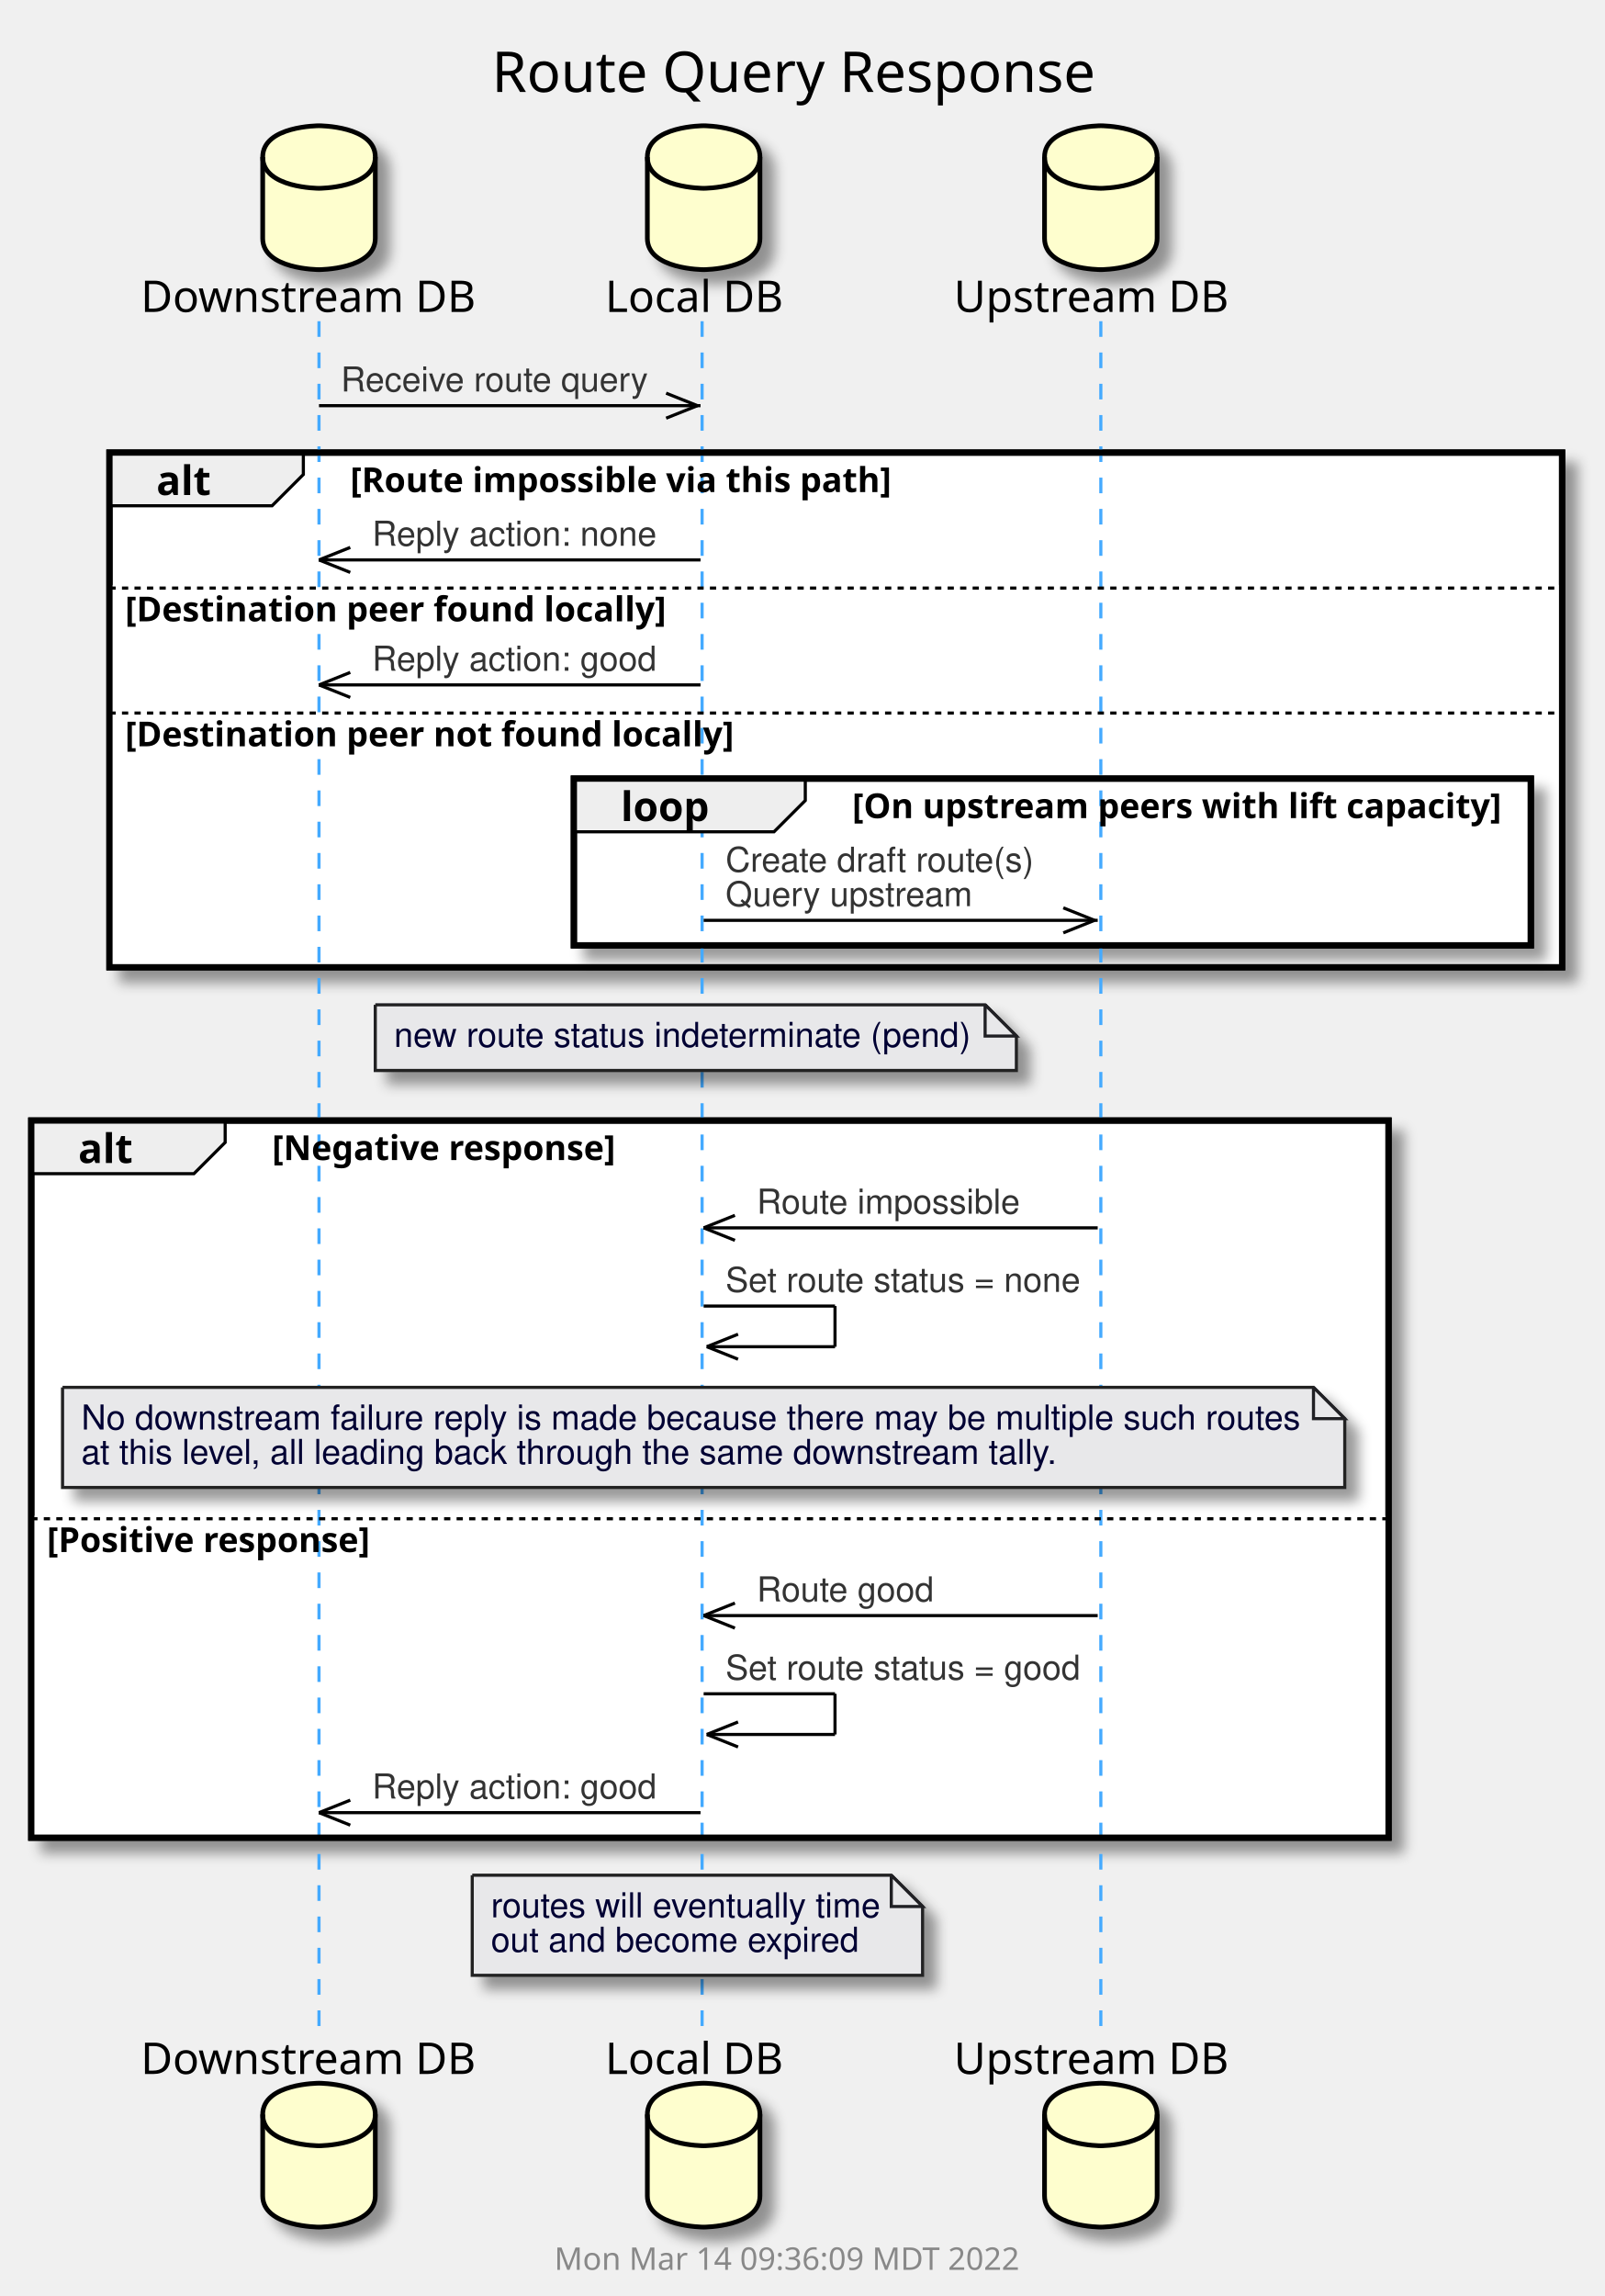
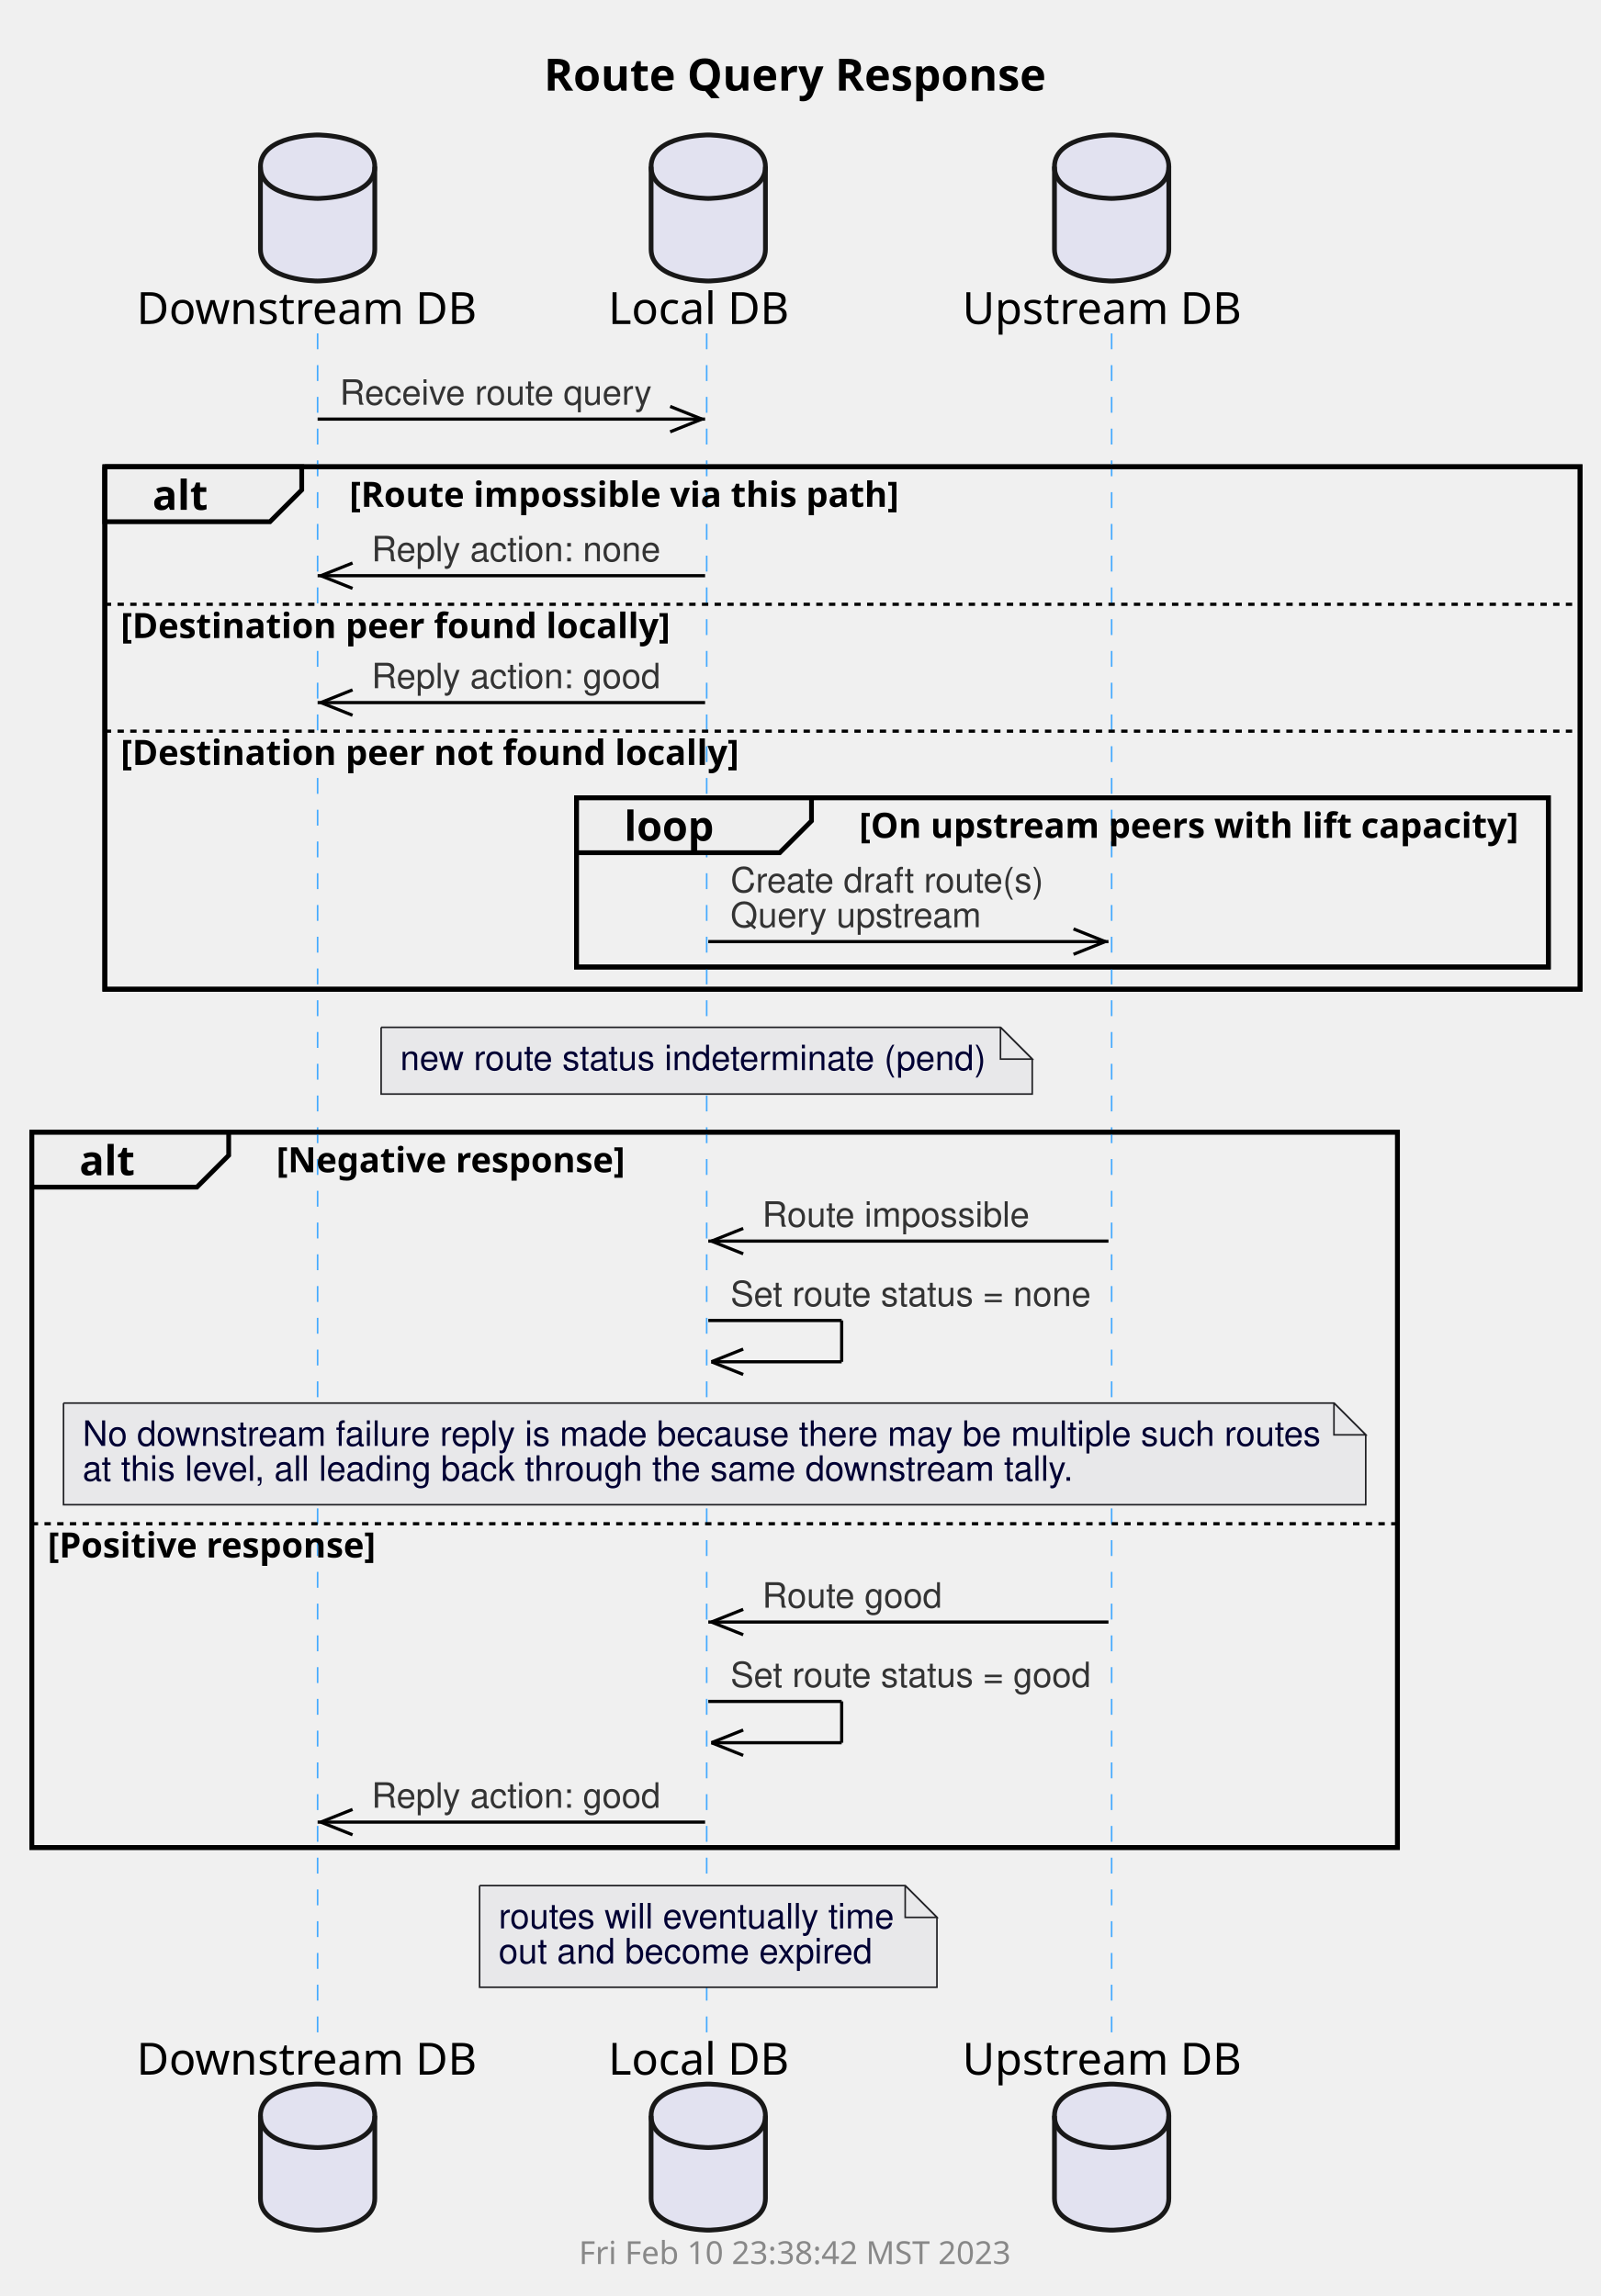
- <svg xmlns="http://www.w3.org/2000/svg" contentScriptType="application/ecmascript" contentStyleType="text/css" height="734px" preserveAspectRatio="none" style="width:513px;height:734px;background:#FFFFFF;" version="1.1" viewBox="0 0 513 734" width="513px" zoomAndPan="magnify">
-   <defs>
-     <filter height="300%" id="fb88gf9j55kqc" width="300%" x="-1" y="-1">
-       <feGaussianBlur result="blurOut" stdDeviation="2.0" />
-       <feColorMatrix in="blurOut" result="blurOut2" type="matrix" values="0 0 0 0 0 0 0 0 0 0 0 0 0 0 0 0 0 0 .4 0" />
-       <feOffset dx="4.0" dy="4.0" in="blurOut2" result="blurOut3" />
-       <feBlend in="SourceGraphic" in2="blurOut3" mode="normal" />
-     </filter>
-   </defs>
+ <svg xmlns="http://www.w3.org/2000/svg" contentStyleType="text/css" height="723px" preserveAspectRatio="none" style="width:504px;height:723px;background:#FFFFFF;" version="1.1" viewBox="0 0 504 723" width="504px" zoomAndPan="magnify">
+   <defs />
  <g>
-     <text fill="#000000" font-family="sans-serif" font-size="18" lengthAdjust="spacing" textLength="195" x="157.25" y="29.402">Route Query Response</text>
-     <rect fill="#FFFFFF" filter="url(#fb88gf9j55kqc)" height="164.531" style="stroke:#000000;stroke-width:2.0;" width="464.5" x="35" y="144.688" />
-     <rect fill="#FFFFFF" height="39.955" style="stroke:none;stroke-width:1.0;" width="464.5" x="35" y="186.998" />
-     <rect fill="#FFFFFF" height="82.266" style="stroke:none;stroke-width:1.0;" width="464.5" x="35" y="226.953" />
-     <rect fill="#FFFFFF" filter="url(#fb88gf9j55kqc)" height="53.31" style="stroke:#000000;stroke-width:2.0;" width="306" x="183.5" y="248.908" />
-     <rect fill="#FFFFFF" filter="url(#fb88gf9j55kqc)" height="229.266" style="stroke:#000000;stroke-width:2.0;" width="434" x="10" y="358.219" />
-     <rect fill="#FFFFFF" height="102.955" style="stroke:none;stroke-width:1.0;" width="434" x="10" y="484.529" />
-     <line style="stroke:#44AAFF;stroke-width:1.0;stroke-dasharray:5.0,5.0;" x1="102" x2="102" y1="102.688" y2="650.484" />
-     <line style="stroke:#44AAFF;stroke-width:1.0;stroke-dasharray:5.0,5.0;" x1="224.5" x2="224.5" y1="102.688" y2="650.484" />
-     <line style="stroke:#44AAFF;stroke-width:1.0;stroke-dasharray:5.0,5.0;" x1="352" x2="352" y1="102.688" y2="650.484" />
-     <text fill="#000000" font-family="sans-serif" font-size="14" lengthAdjust="spacing" textLength="108" x="45" y="99.734">Downstream DB</text>
-     <path d="M84,50.199 C84,40.199 102,40.199 102,40.199 C102,40.199 120,40.199 120,50.199 L120,76.199 C120,86.199 102,86.199 102,86.199 C102,86.199 84,86.199 84,76.199 L84,50.199 " fill="#FEFECE" filter="url(#fb88gf9j55kqc)" style="stroke:#000000;stroke-width:1.5;" />
-     <path d="M84,50.199 C84,60.199 102,60.199 102,60.199 C102,60.199 120,60.199 120,50.199 " fill="none" style="stroke:#000000;stroke-width:1.5;" />
-     <text fill="#000000" font-family="sans-serif" font-size="14" lengthAdjust="spacing" textLength="108" x="45" y="663.019">Downstream DB</text>
-     <path d="M84,675.973 C84,665.973 102,665.973 102,665.973 C102,665.973 120,665.973 120,675.973 L120,701.973 C120,711.973 102,711.973 102,711.973 C102,711.973 84,711.973 84,701.973 L84,675.973 " fill="#FEFECE" filter="url(#fb88gf9j55kqc)" style="stroke:#000000;stroke-width:1.5;" />
-     <path d="M84,675.973 C84,685.973 102,685.973 102,685.973 C102,685.973 120,685.973 120,675.973 " fill="none" style="stroke:#000000;stroke-width:1.5;" />
-     <text fill="#000000" font-family="sans-serif" font-size="14" lengthAdjust="spacing" textLength="57" x="193.5" y="99.734">Local DB</text>
-     <path d="M207,50.199 C207,40.199 225,40.199 225,40.199 C225,40.199 243,40.199 243,50.199 L243,76.199 C243,86.199 225,86.199 225,86.199 C225,86.199 207,86.199 207,76.199 L207,50.199 " fill="#FEFECE" filter="url(#fb88gf9j55kqc)" style="stroke:#000000;stroke-width:1.5;" />
-     <path d="M207,50.199 C207,60.199 225,60.199 225,60.199 C225,60.199 243,60.199 243,50.199 " fill="none" style="stroke:#000000;stroke-width:1.5;" />
-     <text fill="#000000" font-family="sans-serif" font-size="14" lengthAdjust="spacing" textLength="57" x="193.5" y="663.019">Local DB</text>
-     <path d="M207,675.973 C207,665.973 225,665.973 225,665.973 C225,665.973 243,665.973 243,675.973 L243,701.973 C243,711.973 225,711.973 225,711.973 C225,711.973 207,711.973 207,701.973 L207,675.973 " fill="#FEFECE" filter="url(#fb88gf9j55kqc)" style="stroke:#000000;stroke-width:1.5;" />
-     <path d="M207,675.973 C207,685.973 225,685.973 225,685.973 C225,685.973 243,685.973 243,675.973 " fill="none" style="stroke:#000000;stroke-width:1.5;" />
-     <text fill="#000000" font-family="sans-serif" font-size="14" lengthAdjust="spacing" textLength="88" x="305" y="99.734">Upstream DB</text>
-     <path d="M334,50.199 C334,40.199 352,40.199 352,40.199 C352,40.199 370,40.199 370,50.199 L370,76.199 C370,86.199 352,86.199 352,86.199 C352,86.199 334,86.199 334,76.199 L334,50.199 " fill="#FEFECE" filter="url(#fb88gf9j55kqc)" style="stroke:#000000;stroke-width:1.5;" />
-     <path d="M334,50.199 C334,60.199 352,60.199 352,60.199 C352,60.199 370,60.199 370,50.199 " fill="none" style="stroke:#000000;stroke-width:1.5;" />
-     <text fill="#000000" font-family="sans-serif" font-size="14" lengthAdjust="spacing" textLength="88" x="305" y="663.019">Upstream DB</text>
-     <path d="M334,675.973 C334,665.973 352,665.973 352,665.973 C352,665.973 370,665.973 370,675.973 L370,701.973 C370,711.973 352,711.973 352,711.973 C352,711.973 334,711.973 334,701.973 L334,675.973 " fill="#FEFECE" filter="url(#fb88gf9j55kqc)" style="stroke:#000000;stroke-width:1.5;" />
-     <path d="M334,675.973 C334,685.973 352,685.973 352,685.973 C352,685.973 370,685.973 370,675.973 " fill="none" style="stroke:#000000;stroke-width:1.5;" />
-     <line style="stroke:#000000;stroke-width:1.0;" x1="223" x2="213" y1="129.688" y2="125.688" />
-     <line style="stroke:#000000;stroke-width:1.0;" x1="223" x2="213" y1="129.688" y2="133.688" />
-     <line style="stroke:#000000;stroke-width:1.0;" x1="102" x2="224" y1="129.688" y2="129.688" />
-     <text fill="#333333" font-family="Helvetica" font-size="11" lengthAdjust="spacing" textLength="99" x="109" y="125.158">Receive route query</text>
-     <path d="M35,144.688 L97,144.688 L97,151.688 L87,161.688 L35,161.688 L35,144.688 " fill="#EEEEEE" style="stroke:#000000;stroke-width:1.0;" />
-     <rect fill="none" height="164.531" style="stroke:#000000;stroke-width:2.0;" width="464.5" x="35" y="144.688" />
-     <text fill="#000000" font-family="sans-serif" font-size="13" font-weight="bold" lengthAdjust="spacing" textLength="17" x="50" y="158.256">alt</text>
-     <text fill="#000000" font-family="sans-serif" font-size="11" font-weight="bold" lengthAdjust="spacing" textLength="180" x="112" y="157.322">[Route impossible via this path]</text>
-     <line style="stroke:#000000;stroke-width:1.0;" x1="102" x2="112" y1="178.998" y2="174.998" />
-     <line style="stroke:#000000;stroke-width:1.0;" x1="102" x2="112" y1="178.998" y2="182.998" />
-     <line style="stroke:#000000;stroke-width:1.0;" x1="102" x2="224" y1="178.998" y2="178.998" />
-     <text fill="#333333" font-family="Helvetica" font-size="11" lengthAdjust="spacing" textLength="90" x="119" y="174.468">Reply action: none</text>
-     <line style="stroke:#000000;stroke-width:1.0;stroke-dasharray:2.0,2.0;" x1="35" x2="499.5" y1="187.998" y2="187.998" />
-     <text fill="#000000" font-family="sans-serif" font-size="11" font-weight="bold" lengthAdjust="spacing" textLength="178" x="40" y="198.633">[Destination peer found locally]</text>
-     <line style="stroke:#000000;stroke-width:1.0;" x1="102" x2="112" y1="218.953" y2="214.953" />
-     <line style="stroke:#000000;stroke-width:1.0;" x1="102" x2="112" y1="218.953" y2="222.953" />
-     <line style="stroke:#000000;stroke-width:1.0;" x1="102" x2="224" y1="218.953" y2="218.953" />
-     <text fill="#333333" font-family="Helvetica" font-size="11" lengthAdjust="spacing" textLength="90" x="119" y="214.423">Reply action: good</text>
-     <line style="stroke:#000000;stroke-width:1.0;stroke-dasharray:2.0,2.0;" x1="35" x2="499.5" y1="227.953" y2="227.953" />
-     <text fill="#000000" font-family="sans-serif" font-size="11" font-weight="bold" lengthAdjust="spacing" textLength="200" x="40" y="238.588">[Destination peer not found locally]</text>
-     <path d="M183.5,248.908 L257.5,248.908 L257.5,255.908 L247.5,265.908 L183.5,265.908 L183.5,248.908 " fill="#EEEEEE" style="stroke:#000000;stroke-width:1.0;" />
-     <rect fill="none" height="53.31" style="stroke:#000000;stroke-width:2.0;" width="306" x="183.5" y="248.908" />
-     <text fill="#000000" font-family="sans-serif" font-size="13" font-weight="bold" lengthAdjust="spacing" textLength="29" x="198.5" y="262.477">loop</text>
-     <text fill="#000000" font-family="sans-serif" font-size="11" font-weight="bold" lengthAdjust="spacing" textLength="212" x="272.5" y="261.543">[On upstream peers with lift capacity]</text>
-     <line style="stroke:#000000;stroke-width:1.0;" x1="350" x2="340" y1="294.219" y2="290.219" />
-     <line style="stroke:#000000;stroke-width:1.0;" x1="350" x2="340" y1="294.219" y2="298.219" />
-     <line style="stroke:#000000;stroke-width:1.0;" x1="225" x2="351" y1="294.219" y2="294.219" />
-     <text fill="#333333" font-family="Helvetica" font-size="11" lengthAdjust="spacing" textLength="100" x="232" y="278.689">Create draft route(s)</text>
-     <text fill="#333333" font-family="Helvetica" font-size="11" lengthAdjust="spacing" textLength="80" x="232" y="289.689">Query upstream</text>
-     <path d="M120,321.219 L120,342.219 L325,342.219 L325,331.219 L315,321.219 L120,321.219 " fill="#E8E8EA" filter="url(#fb88gf9j55kqc)" style="stroke:#202024;stroke-width:1.0;" />
-     <path d="M315,321.219 L315,331.219 L325,331.219 L315,321.219 " fill="#E8E8EA" style="stroke:#202024;stroke-width:1.0;" />
-     <text fill="#000033" font-family="Helvetica" font-size="11" lengthAdjust="spacing" textLength="184" x="126" y="334.689">new route status indeterminate (pend)</text>
-     <path d="M10,358.219 L72,358.219 L72,365.219 L62,375.219 L10,375.219 L10,358.219 " fill="#EEEEEE" style="stroke:#000000;stroke-width:1.0;" />
-     <rect fill="none" height="229.266" style="stroke:#000000;stroke-width:2.0;" width="434" x="10" y="358.219" />
-     <text fill="#000000" font-family="sans-serif" font-size="13" font-weight="bold" lengthAdjust="spacing" textLength="17" x="25" y="371.787">alt</text>
-     <text fill="#000000" font-family="sans-serif" font-size="11" font-weight="bold" lengthAdjust="spacing" textLength="110" x="87" y="370.853">[Negative response]</text>
-     <line style="stroke:#000000;stroke-width:1.0;" x1="225" x2="235" y1="392.529" y2="388.529" />
-     <line style="stroke:#000000;stroke-width:1.0;" x1="225" x2="235" y1="392.529" y2="396.529" />
-     <line style="stroke:#000000;stroke-width:1.0;" x1="225" x2="351" y1="392.529" y2="392.529" />
-     <text fill="#333333" font-family="Helvetica" font-size="11" lengthAdjust="spacing" textLength="83" x="242" y="388">Route impossible</text>
-     <line style="stroke:#000000;stroke-width:1.0;" x1="225" x2="267" y1="417.529" y2="417.529" />
-     <line style="stroke:#000000;stroke-width:1.0;" x1="267" x2="267" y1="417.529" y2="430.529" />
-     <line style="stroke:#000000;stroke-width:1.0;" x1="226" x2="267" y1="430.529" y2="430.529" />
-     <line style="stroke:#000000;stroke-width:1.0;" x1="226" x2="236" y1="430.529" y2="426.529" />
-     <line style="stroke:#000000;stroke-width:1.0;" x1="226" x2="236" y1="430.529" y2="434.529" />
-     <text fill="#333333" font-family="Helvetica" font-size="11" lengthAdjust="spacing" textLength="113" x="232" y="413">Set route status = none</text>
-     <path d="M20,443.529 L20,475.529 L430,475.529 L430,453.529 L420,443.529 L20,443.529 " fill="#E8E8EA" filter="url(#fb88gf9j55kqc)" style="stroke:#202024;stroke-width:1.0;" />
-     <path d="M420,443.529 L420,453.529 L430,453.529 L420,443.529 " fill="#E8E8EA" style="stroke:#202024;stroke-width:1.0;" />
-     <text fill="#000033" font-family="Helvetica" font-size="11" lengthAdjust="spacing" textLength="389" x="26" y="457">No downstream failure reply is made because there may be multiple such routes</text>
-     <text fill="#000033" font-family="Helvetica" font-size="11" lengthAdjust="spacing" textLength="310" x="26" y="468">at this level, all leading back through the same downstream tally.</text>
-     <line style="stroke:#000000;stroke-width:1.0;stroke-dasharray:2.0,2.0;" x1="10" x2="444" y1="485.529" y2="485.529" />
-     <text fill="#000000" font-family="sans-serif" font-size="11" font-weight="bold" lengthAdjust="spacing" textLength="107" x="15" y="496.164">[Positive response]</text>
-     <line style="stroke:#000000;stroke-width:1.0;" x1="225" x2="235" y1="516.484" y2="512.484" />
-     <line style="stroke:#000000;stroke-width:1.0;" x1="225" x2="235" y1="516.484" y2="520.484" />
-     <line style="stroke:#000000;stroke-width:1.0;" x1="225" x2="351" y1="516.484" y2="516.484" />
-     <text fill="#333333" font-family="Helvetica" font-size="11" lengthAdjust="spacing" textLength="56" x="242" y="511.955">Route good</text>
-     <line style="stroke:#000000;stroke-width:1.0;" x1="225" x2="267" y1="541.484" y2="541.484" />
-     <line style="stroke:#000000;stroke-width:1.0;" x1="267" x2="267" y1="541.484" y2="554.484" />
-     <line style="stroke:#000000;stroke-width:1.0;" x1="226" x2="267" y1="554.484" y2="554.484" />
-     <line style="stroke:#000000;stroke-width:1.0;" x1="226" x2="236" y1="554.484" y2="550.484" />
-     <line style="stroke:#000000;stroke-width:1.0;" x1="226" x2="236" y1="554.484" y2="558.484" />
-     <text fill="#333333" font-family="Helvetica" font-size="11" lengthAdjust="spacing" textLength="113" x="232" y="536.955">Set route status = good</text>
-     <line style="stroke:#000000;stroke-width:1.0;" x1="102" x2="112" y1="579.484" y2="575.484" />
-     <line style="stroke:#000000;stroke-width:1.0;" x1="102" x2="112" y1="579.484" y2="583.484" />
-     <line style="stroke:#000000;stroke-width:1.0;" x1="102" x2="224" y1="579.484" y2="579.484" />
-     <text fill="#333333" font-family="Helvetica" font-size="11" lengthAdjust="spacing" textLength="90" x="119" y="574.955">Reply action: good</text>
-     <path d="M151,599.484 L151,631.484 L295,631.484 L295,609.484 L285,599.484 L151,599.484 " fill="#E8E8EA" filter="url(#fb88gf9j55kqc)" style="stroke:#202024;stroke-width:1.0;" />
-     <path d="M285,599.484 L285,609.484 L295,609.484 L285,599.484 " fill="#E8E8EA" style="stroke:#202024;stroke-width:1.0;" />
-     <text fill="#000033" font-family="Helvetica" font-size="11" lengthAdjust="spacing" textLength="123" x="157" y="612.955">routes will eventually time</text>
-     <text fill="#000033" font-family="Helvetica" font-size="11" lengthAdjust="spacing" textLength="117" x="157" y="623.955">out and become expired</text>
-     <text fill="#888888" font-family="sans-serif" font-size="10" lengthAdjust="spacing" textLength="155" x="177.25" y="725.641">Mon Mar 14 09:36:09 MDT 2022</text>
+     <text fill="#000000" font-family="sans-serif" font-size="14" font-weight="bold" lengthAdjust="spacing" textLength="164" x="171.25" y="28.535">Route Query Response</text>
+     <rect fill="none" height="164.531" style="stroke:#000000;stroke-width:1.5;" width="464.5" x="33" y="146.977" />
+     <rect fill="none" height="53.31" style="stroke:#000000;stroke-width:1.5;" width="306" x="181.5" y="251.197" />
+     <rect fill="none" height="225.266" style="stroke:#000000;stroke-width:1.5;" width="430" x="10" y="356.508" />
+     <line style="stroke:#44AAFF;stroke-width:0.5;stroke-dasharray:5.0,5.0;" x1="100" x2="100" y1="104.977" y2="640.773" />
+     <line style="stroke:#44AAFF;stroke-width:0.5;stroke-dasharray:5.0,5.0;" x1="222.5" x2="222.5" y1="104.977" y2="640.773" />
+     <line style="stroke:#44AAFF;stroke-width:0.5;stroke-dasharray:5.0,5.0;" x1="350" x2="350" y1="104.977" y2="640.773" />
+     <text fill="#000000" font-family="sans-serif" font-size="14" lengthAdjust="spacing" textLength="108" x="43" y="102.023">Downstream DB</text>
+     <path d="M82,52.488 C82,42.488 100,42.488 100,42.488 C100,42.488 118,42.488 118,52.488 L118,78.488 C118,88.488 100,88.488 100,88.488 C100,88.488 82,88.488 82,78.488 L82,52.488 " fill="#E2E2F0" style="stroke:#181818;stroke-width:1.5;" />
+     <path d="M82,52.488 C82,62.488 100,62.488 100,62.488 C100,62.488 118,62.488 118,52.488 " fill="none" style="stroke:#181818;stroke-width:1.5;" />
+     <text fill="#000000" font-family="sans-serif" font-size="14" lengthAdjust="spacing" textLength="108" x="43" y="653.309">Downstream DB</text>
+     <path d="M82,666.262 C82,656.262 100,656.262 100,656.262 C100,656.262 118,656.262 118,666.262 L118,692.262 C118,702.262 100,702.262 100,702.262 C100,702.262 82,702.262 82,692.262 L82,666.262 " fill="#E2E2F0" style="stroke:#181818;stroke-width:1.5;" />
+     <path d="M82,666.262 C82,676.262 100,676.262 100,676.262 C100,676.262 118,676.262 118,666.262 " fill="none" style="stroke:#181818;stroke-width:1.5;" />
+     <text fill="#000000" font-family="sans-serif" font-size="14" lengthAdjust="spacing" textLength="57" x="191.5" y="102.023">Local DB</text>
+     <path d="M205,52.488 C205,42.488 223,42.488 223,42.488 C223,42.488 241,42.488 241,52.488 L241,78.488 C241,88.488 223,88.488 223,88.488 C223,88.488 205,88.488 205,78.488 L205,52.488 " fill="#E2E2F0" style="stroke:#181818;stroke-width:1.5;" />
+     <path d="M205,52.488 C205,62.488 223,62.488 223,62.488 C223,62.488 241,62.488 241,52.488 " fill="none" style="stroke:#181818;stroke-width:1.5;" />
+     <text fill="#000000" font-family="sans-serif" font-size="14" lengthAdjust="spacing" textLength="57" x="191.5" y="653.309">Local DB</text>
+     <path d="M205,666.262 C205,656.262 223,656.262 223,656.262 C223,656.262 241,656.262 241,666.262 L241,692.262 C241,702.262 223,702.262 223,702.262 C223,702.262 205,702.262 205,692.262 L205,666.262 " fill="#E2E2F0" style="stroke:#181818;stroke-width:1.5;" />
+     <path d="M205,666.262 C205,676.262 223,676.262 223,676.262 C223,676.262 241,676.262 241,666.262 " fill="none" style="stroke:#181818;stroke-width:1.5;" />
+     <text fill="#000000" font-family="sans-serif" font-size="14" lengthAdjust="spacing" textLength="88" x="303" y="102.023">Upstream DB</text>
+     <path d="M332,52.488 C332,42.488 350,42.488 350,42.488 C350,42.488 368,42.488 368,52.488 L368,78.488 C368,88.488 350,88.488 350,88.488 C350,88.488 332,88.488 332,78.488 L332,52.488 " fill="#E2E2F0" style="stroke:#181818;stroke-width:1.5;" />
+     <path d="M332,52.488 C332,62.488 350,62.488 350,62.488 C350,62.488 368,62.488 368,52.488 " fill="none" style="stroke:#181818;stroke-width:1.5;" />
+     <text fill="#000000" font-family="sans-serif" font-size="14" lengthAdjust="spacing" textLength="88" x="303" y="653.309">Upstream DB</text>
+     <path d="M332,666.262 C332,656.262 350,656.262 350,656.262 C350,656.262 368,656.262 368,666.262 L368,692.262 C368,702.262 350,702.262 350,702.262 C350,702.262 332,702.262 332,692.262 L332,666.262 " fill="#E2E2F0" style="stroke:#181818;stroke-width:1.5;" />
+     <path d="M332,666.262 C332,676.262 350,676.262 350,676.262 C350,676.262 368,676.262 368,666.262 " fill="none" style="stroke:#181818;stroke-width:1.5;" />
+     <line style="stroke:#000000;stroke-width:1.0;" x1="221" x2="211" y1="131.977" y2="127.977" />
+     <line style="stroke:#000000;stroke-width:1.0;" x1="221" x2="211" y1="131.977" y2="135.977" />
+     <line style="stroke:#000000;stroke-width:1.0;" x1="100" x2="222" y1="131.977" y2="131.977" />
+     <text fill="#333333" font-family="Helvetica" font-size="11" lengthAdjust="spacing" textLength="99" x="107" y="127.447">Receive route query</text>
+     <path d="M33,146.977 L95,146.977 L95,154.287 L85,164.287 L33,164.287 L33,146.977 " fill="#EEEEEE" style="stroke:#000000;stroke-width:1.5;" />
+     <rect fill="none" height="164.531" style="stroke:#000000;stroke-width:1.5;" width="464.5" x="33" y="146.977" />
+     <text fill="#000000" font-family="sans-serif" font-size="13" font-weight="bold" lengthAdjust="spacing" textLength="17" x="48" y="160.545">alt</text>
+     <text fill="#000000" font-family="sans-serif" font-size="11" font-weight="bold" lengthAdjust="spacing" textLength="180" x="110" y="159.611">[Route impossible via this path]</text>
+     <line style="stroke:#000000;stroke-width:1.0;" x1="101" x2="111" y1="181.287" y2="177.287" />
+     <line style="stroke:#000000;stroke-width:1.0;" x1="101" x2="111" y1="181.287" y2="185.287" />
+     <line style="stroke:#000000;stroke-width:1.0;" x1="100" x2="222" y1="181.287" y2="181.287" />
+     <text fill="#333333" font-family="Helvetica" font-size="11" lengthAdjust="spacing" textLength="90" x="117" y="176.757">Reply action: none</text>
+     <line style="stroke:#000000;stroke-width:1.0;stroke-dasharray:2.0,2.0;" x1="33" x2="497.5" y1="190.287" y2="190.287" />
+     <text fill="#000000" font-family="sans-serif" font-size="11" font-weight="bold" lengthAdjust="spacing" textLength="178" x="38" y="200.922">[Destination peer found locally]</text>
+     <line style="stroke:#000000;stroke-width:1.0;" x1="101" x2="111" y1="221.242" y2="217.242" />
+     <line style="stroke:#000000;stroke-width:1.0;" x1="101" x2="111" y1="221.242" y2="225.242" />
+     <line style="stroke:#000000;stroke-width:1.0;" x1="100" x2="222" y1="221.242" y2="221.242" />
+     <text fill="#333333" font-family="Helvetica" font-size="11" lengthAdjust="spacing" textLength="90" x="117" y="216.712">Reply action: good</text>
+     <line style="stroke:#000000;stroke-width:1.0;stroke-dasharray:2.0,2.0;" x1="33" x2="497.5" y1="230.242" y2="230.242" />
+     <text fill="#000000" font-family="sans-serif" font-size="11" font-weight="bold" lengthAdjust="spacing" textLength="200" x="38" y="240.877">[Destination peer not found locally]</text>
+     <path d="M181.5,251.197 L255.5,251.197 L255.5,258.508 L245.5,268.508 L181.5,268.508 L181.5,251.197 " fill="#EEEEEE" style="stroke:#000000;stroke-width:1.5;" />
+     <rect fill="none" height="53.31" style="stroke:#000000;stroke-width:1.5;" width="306" x="181.5" y="251.197" />
+     <text fill="#000000" font-family="sans-serif" font-size="13" font-weight="bold" lengthAdjust="spacing" textLength="29" x="196.5" y="264.766">loop</text>
+     <text fill="#000000" font-family="sans-serif" font-size="11" font-weight="bold" lengthAdjust="spacing" textLength="212" x="270.5" y="263.832">[On upstream peers with lift capacity]</text>
+     <line style="stroke:#000000;stroke-width:1.0;" x1="348" x2="338" y1="296.508" y2="292.508" />
+     <line style="stroke:#000000;stroke-width:1.0;" x1="348" x2="338" y1="296.508" y2="300.508" />
+     <line style="stroke:#000000;stroke-width:1.0;" x1="223" x2="349" y1="296.508" y2="296.508" />
+     <text fill="#333333" font-family="Helvetica" font-size="11" lengthAdjust="spacing" textLength="100" x="230" y="280.978">Create draft route(s)</text>
+     <text fill="#333333" font-family="Helvetica" font-size="11" lengthAdjust="spacing" textLength="80" x="230" y="291.978">Query upstream</text>
+     <path d="M120,323.508 L120,344.508 L325,344.508 L325,333.508 L315,323.508 L120,323.508 " fill="#E8E8EA" style="stroke:#202024;stroke-width:0.5;" />
+     <path d="M315,323.508 L315,333.508 L325,333.508 L315,323.508 " fill="#E8E8EA" style="stroke:#202024;stroke-width:0.5;" />
+     <text fill="#000033" font-family="Helvetica" font-size="11" lengthAdjust="spacing" textLength="184" x="126" y="336.978">new route status indeterminate (pend)</text>
+     <path d="M10,356.508 L72,356.508 L72,363.818 L62,373.818 L10,373.818 L10,356.508 " fill="#EEEEEE" style="stroke:#000000;stroke-width:1.5;" />
+     <rect fill="none" height="225.266" style="stroke:#000000;stroke-width:1.5;" width="430" x="10" y="356.508" />
+     <text fill="#000000" font-family="sans-serif" font-size="13" font-weight="bold" lengthAdjust="spacing" textLength="17" x="25" y="370.076">alt</text>
+     <text fill="#000000" font-family="sans-serif" font-size="11" font-weight="bold" lengthAdjust="spacing" textLength="110" x="87" y="369.143">[Negative response]</text>
+     <line style="stroke:#000000;stroke-width:1.0;" x1="224" x2="234" y1="390.818" y2="386.818" />
+     <line style="stroke:#000000;stroke-width:1.0;" x1="224" x2="234" y1="390.818" y2="394.818" />
+     <line style="stroke:#000000;stroke-width:1.0;" x1="223" x2="349" y1="390.818" y2="390.818" />
+     <text fill="#333333" font-family="Helvetica" font-size="11" lengthAdjust="spacing" textLength="83" x="240" y="386.289">Route impossible</text>
+     <line style="stroke:#000000;stroke-width:1.0;" x1="223" x2="265" y1="415.818" y2="415.818" />
+     <line style="stroke:#000000;stroke-width:1.0;" x1="265" x2="265" y1="415.818" y2="428.818" />
+     <line style="stroke:#000000;stroke-width:1.0;" x1="224" x2="265" y1="428.818" y2="428.818" />
+     <line style="stroke:#000000;stroke-width:1.0;" x1="224" x2="234" y1="428.818" y2="424.818" />
+     <line style="stroke:#000000;stroke-width:1.0;" x1="224" x2="234" y1="428.818" y2="432.818" />
+     <text fill="#333333" font-family="Helvetica" font-size="11" lengthAdjust="spacing" textLength="113" x="230" y="411.289">Set route status = none</text>
+     <path d="M20,441.818 L20,473.818 L430,473.818 L430,451.818 L420,441.818 L20,441.818 " fill="#E8E8EA" style="stroke:#202024;stroke-width:0.5;" />
+     <path d="M420,441.818 L420,451.818 L430,451.818 L420,441.818 " fill="#E8E8EA" style="stroke:#202024;stroke-width:0.5;" />
+     <text fill="#000033" font-family="Helvetica" font-size="11" lengthAdjust="spacing" textLength="389" x="26" y="455.289">No downstream failure reply is made because there may be multiple such routes</text>
+     <text fill="#000033" font-family="Helvetica" font-size="11" lengthAdjust="spacing" textLength="310" x="26" y="466.289">at this level, all leading back through the same downstream tally.</text>
+     <line style="stroke:#000000;stroke-width:1.0;stroke-dasharray:2.0,2.0;" x1="10" x2="440" y1="479.818" y2="479.818" />
+     <text fill="#000000" font-family="sans-serif" font-size="11" font-weight="bold" lengthAdjust="spacing" textLength="107" x="15" y="490.453">[Positive response]</text>
+     <line style="stroke:#000000;stroke-width:1.0;" x1="224" x2="234" y1="510.773" y2="506.773" />
+     <line style="stroke:#000000;stroke-width:1.0;" x1="224" x2="234" y1="510.773" y2="514.773" />
+     <line style="stroke:#000000;stroke-width:1.0;" x1="223" x2="349" y1="510.773" y2="510.773" />
+     <text fill="#333333" font-family="Helvetica" font-size="11" lengthAdjust="spacing" textLength="56" x="240" y="506.244">Route good</text>
+     <line style="stroke:#000000;stroke-width:1.0;" x1="223" x2="265" y1="535.773" y2="535.773" />
+     <line style="stroke:#000000;stroke-width:1.0;" x1="265" x2="265" y1="535.773" y2="548.773" />
+     <line style="stroke:#000000;stroke-width:1.0;" x1="224" x2="265" y1="548.773" y2="548.773" />
+     <line style="stroke:#000000;stroke-width:1.0;" x1="224" x2="234" y1="548.773" y2="544.773" />
+     <line style="stroke:#000000;stroke-width:1.0;" x1="224" x2="234" y1="548.773" y2="552.773" />
+     <text fill="#333333" font-family="Helvetica" font-size="11" lengthAdjust="spacing" textLength="113" x="230" y="531.244">Set route status = good</text>
+     <line style="stroke:#000000;stroke-width:1.0;" x1="101" x2="111" y1="573.773" y2="569.773" />
+     <line style="stroke:#000000;stroke-width:1.0;" x1="101" x2="111" y1="573.773" y2="577.773" />
+     <line style="stroke:#000000;stroke-width:1.0;" x1="100" x2="222" y1="573.773" y2="573.773" />
+     <text fill="#333333" font-family="Helvetica" font-size="11" lengthAdjust="spacing" textLength="90" x="117" y="569.244">Reply action: good</text>
+     <path d="M151,593.773 L151,625.773 L295,625.773 L295,603.773 L285,593.773 L151,593.773 " fill="#E8E8EA" style="stroke:#202024;stroke-width:0.5;" />
+     <path d="M285,593.773 L285,603.773 L295,603.773 L285,593.773 " fill="#E8E8EA" style="stroke:#202024;stroke-width:0.5;" />
+     <text fill="#000033" font-family="Helvetica" font-size="11" lengthAdjust="spacing" textLength="123" x="157" y="607.244">routes will eventually time</text>
+     <text fill="#000033" font-family="Helvetica" font-size="11" lengthAdjust="spacing" textLength="117" x="157" y="618.244">out and become expired</text>
+     <text fill="#888888" font-family="sans-serif" font-size="10" lengthAdjust="spacing" textLength="142" x="182.25" y="712.93">Fri Feb 10 23:38:42 MST 2023</text>
  </g>
</svg>
